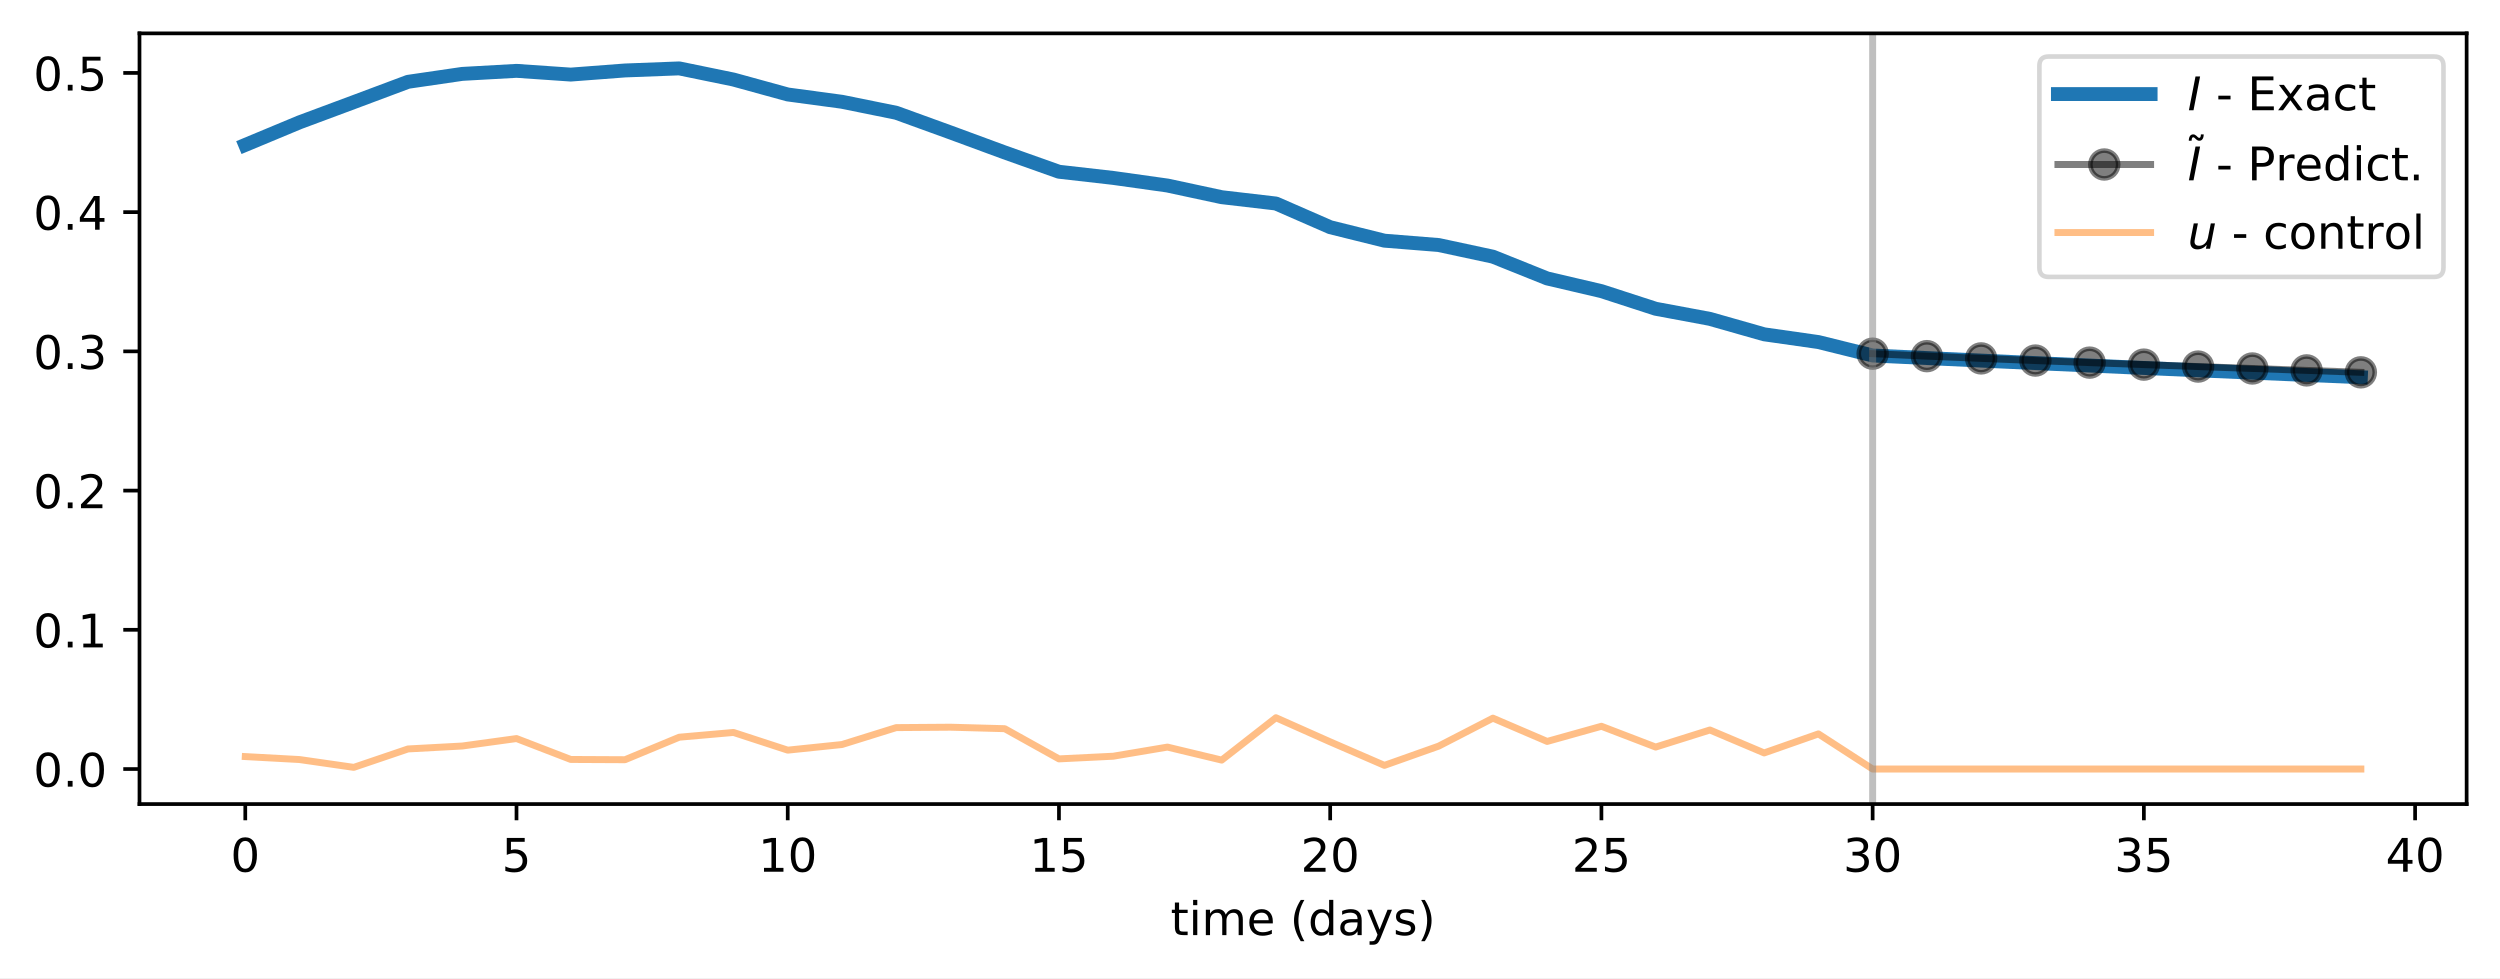
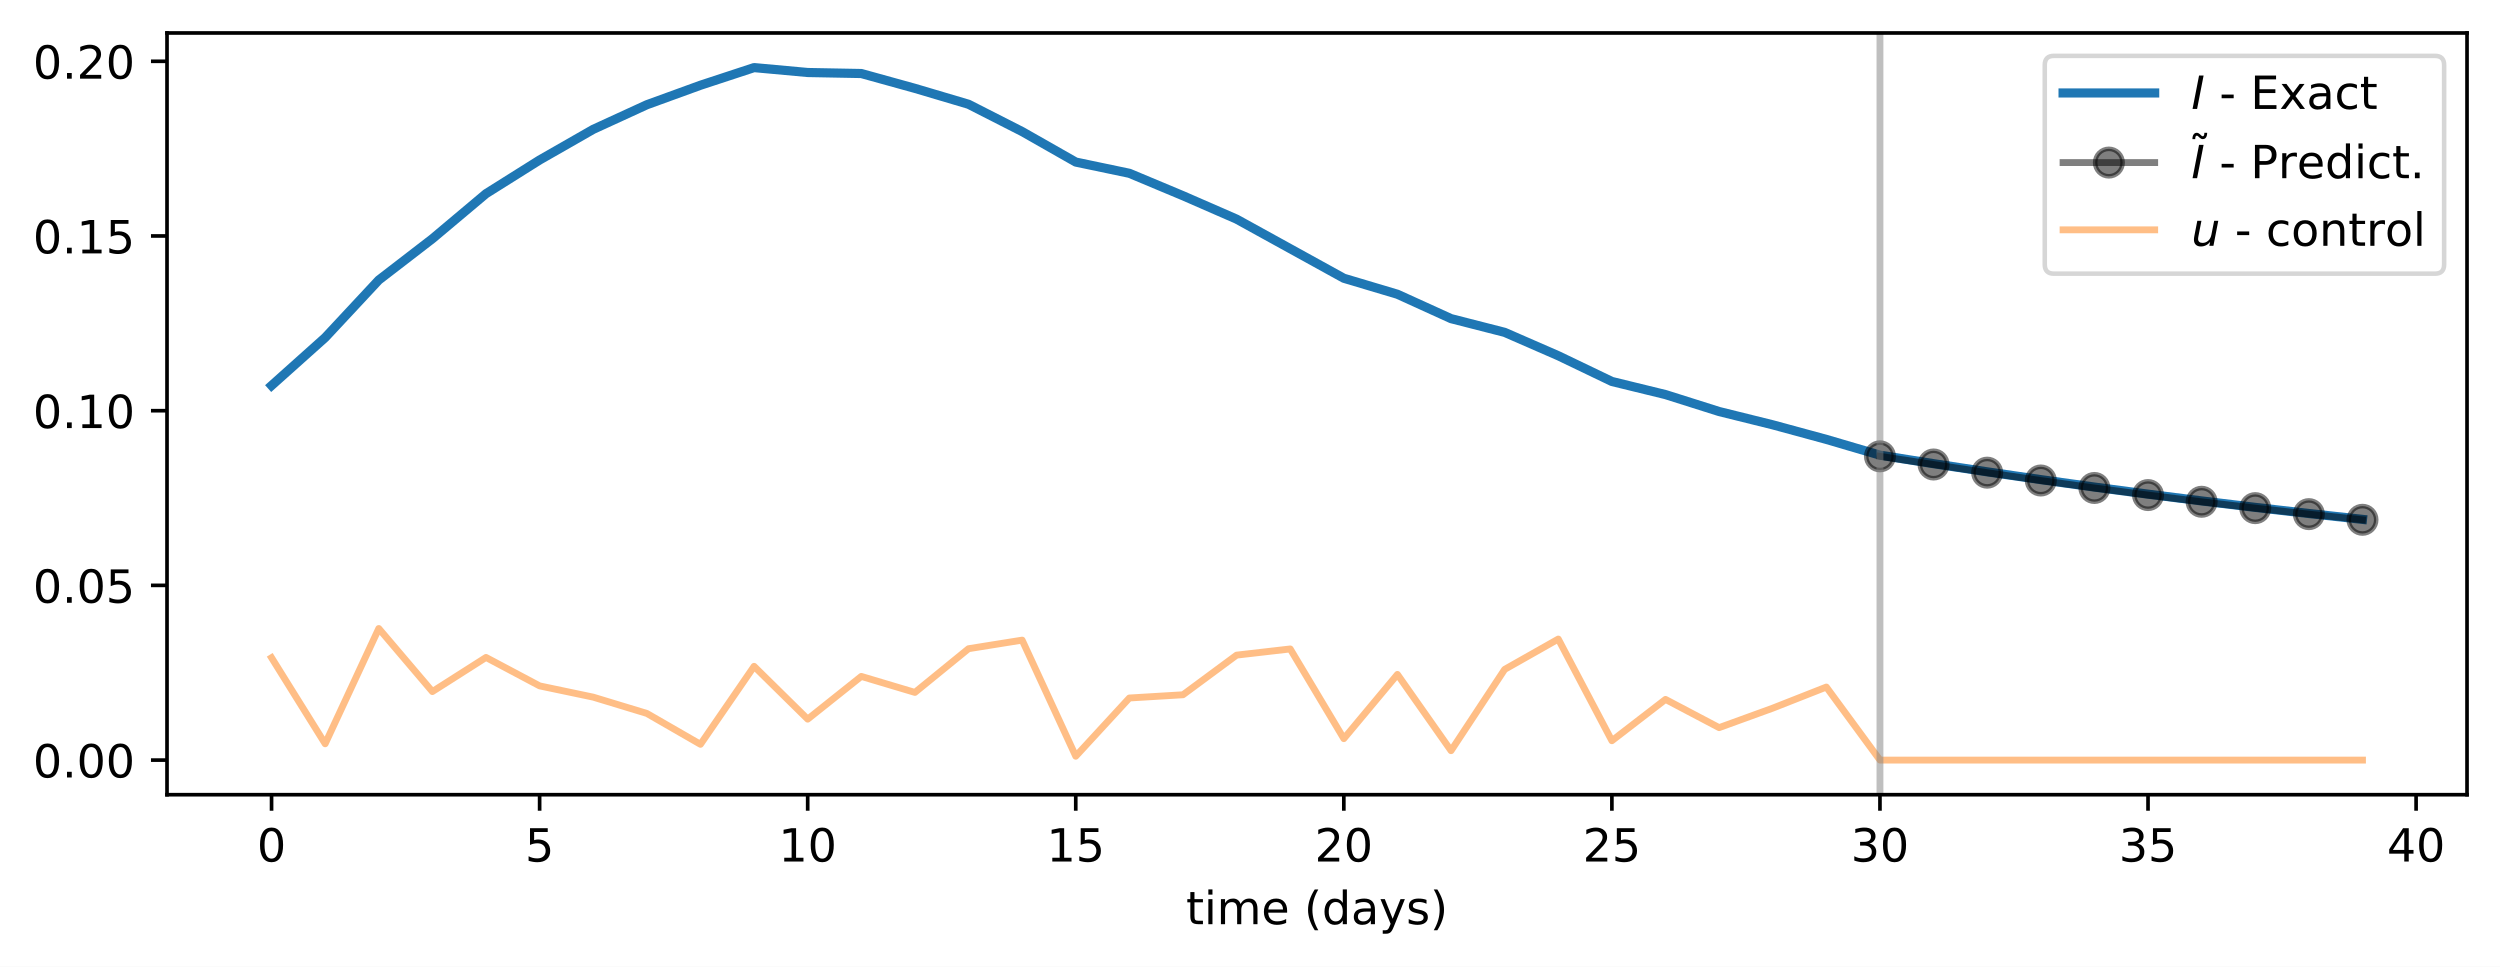
- <svg xmlns="http://www.w3.org/2000/svg" xmlns:xlink="http://www.w3.org/1999/xlink" width="539.503pt" height="211.076pt" viewBox="0 0 539.503 211.076" version="1.1">
+ <svg xmlns="http://www.w3.org/2000/svg" xmlns:xlink="http://www.w3.org/1999/xlink" width="545.866pt" height="211.076pt" viewBox="0 0 545.866 211.076" version="1.1">
  <defs>
    <style type="text/css">*{stroke-linejoin: round; stroke-linecap: butt}</style>
  </defs>
  <g id="figure_1">
    <g id="patch_1">
-       <path d="M 0 211.076  L 539.503 211.076  L 539.503 0  L 0 0  z " style="fill: #ffffff" />
+       <path d="M 0 211.076  L 545.866 211.076  L 545.866 0  L 0 0  z " style="fill: #ffffff" />
    </g>
    <g id="axes_1">
      <g id="patch_2">
-         <path d="M 30.103 173.52  L 532.303 173.52  L 532.303 7.2  L 30.103 7.2  z " style="fill: #ffffff" />
+         <path d="M 36.466 173.52  L 538.666 173.52  L 538.666 7.2  L 36.466 7.2  z " style="fill: #ffffff" />
      </g>
      <g id="matplotlib.axis_1">
        <g id="xtick_1">
          <g id="line2d_1">
            <defs>
-               <path id="m2a5cb41a5c" d="M 0 0  L 0 3.5  " style="stroke: #000000; stroke-width: 0.8" />
-             </defs>
-             <g>
-               <use xlink:href="#m2a5cb41a5c" x="52.93" y="173.52" style="stroke: #000000; stroke-width: 0.8" />
+               <path id="m38fe700d56" d="M 0 0  L 0 3.5  " style="stroke: #000000; stroke-width: 0.8" />
+             </defs>
+             <g>
+               <use xlink:href="#m38fe700d56" x="59.293" y="173.52" style="stroke: #000000; stroke-width: 0.8" />
            </g>
          </g>
          <g id="text_1">
-             <g transform="translate(49.74915 188.1184) scale(0.1 -0.1)">
+             <g transform="translate(56.11165 188.1184) scale(0.1 -0.1)">
              <defs>
                <path id="DejaVuSans-30" d="M 2034 4250  Q 1547 4250 1301 3770  Q 1056 3291 1056 2328  Q 1056 1369 1301 889  Q 1547 409 2034 409  Q 2525 409 2770 889  Q 3016 1369 3016 2328  Q 3016 3291 2770 3770  Q 2525 4250 2034 4250  z M 2034 4750  Q 2819 4750 3233 4129  Q 3647 3509 3647 2328  Q 3647 1150 3233 529  Q 2819 -91 2034 -91  Q 1250 -91 836 529  Q 422 1150 422 2328  Q 422 3509 836 4129  Q 1250 4750 2034 4750  z " transform="scale(0.015625)" />
              </defs>
              <use xlink:href="#DejaVuSans-30" />
            </g>
          </g>
        </g>
        <g id="xtick_2">
          <g id="line2d_2">
            <g>
-               <use xlink:href="#m2a5cb41a5c" x="111.462" y="173.52" style="stroke: #000000; stroke-width: 0.8" />
+               <use xlink:href="#m38fe700d56" x="117.824" y="173.52" style="stroke: #000000; stroke-width: 0.8" />
            </g>
          </g>
          <g id="text_2">
-             <g transform="translate(108.2806 188.1184) scale(0.1 -0.1)">
+             <g transform="translate(114.6431 188.1184) scale(0.1 -0.1)">
              <defs>
                <path id="DejaVuSans-35" d="M 691 4666  L 3169 4666  L 3169 4134  L 1269 4134  L 1269 2991  Q 1406 3038 1543 3061  Q 1681 3084 1819 3084  Q 2600 3084 3056 2656  Q 3513 2228 3513 1497  Q 3513 744 3044 326  Q 2575 -91 1722 -91  Q 1428 -91 1123 -41  Q 819 9 494 109  L 494 744  Q 775 591 1075 516  Q 1375 441 1709 441  Q 2250 441 2565 725  Q 2881 1009 2881 1497  Q 2881 1984 2565 2268  Q 2250 2553 1709 2553  Q 1456 2553 1204 2497  Q 953 2441 691 2322  L 691 4666  z " transform="scale(0.015625)" />
              </defs>
              <use xlink:href="#DejaVuSans-35" />
            </g>
          </g>
        </g>
        <g id="xtick_3">
          <g id="line2d_3">
            <g>
-               <use xlink:href="#m2a5cb41a5c" x="169.993" y="173.52" style="stroke: #000000; stroke-width: 0.8" />
+               <use xlink:href="#m38fe700d56" x="176.356" y="173.52" style="stroke: #000000; stroke-width: 0.8" />
            </g>
          </g>
          <g id="text_3">
-             <g transform="translate(163.6308 188.1184) scale(0.1 -0.1)">
+             <g transform="translate(169.9933 188.1184) scale(0.1 -0.1)">
              <defs>
                <path id="DejaVuSans-31" d="M 794 531  L 1825 531  L 1825 4091  L 703 3866  L 703 4441  L 1819 4666  L 2450 4666  L 2450 531  L 3481 531  L 3481 0  L 794 0  L 794 531  z " transform="scale(0.015625)" />
              </defs>
              <use xlink:href="#DejaVuSans-31" />
              <use xlink:href="#DejaVuSans-30" x="63.623" />
            </g>
          </g>
        </g>
        <g id="xtick_4">
          <g id="line2d_4">
            <g>
-               <use xlink:href="#m2a5cb41a5c" x="228.525" y="173.52" style="stroke: #000000; stroke-width: 0.8" />
+               <use xlink:href="#m38fe700d56" x="234.887" y="173.52" style="stroke: #000000; stroke-width: 0.8" />
            </g>
          </g>
          <g id="text_4">
-             <g transform="translate(222.1623 188.1184) scale(0.1 -0.1)">
+             <g transform="translate(228.5248 188.1184) scale(0.1 -0.1)">
              <use xlink:href="#DejaVuSans-31" />
              <use xlink:href="#DejaVuSans-35" x="63.623" />
            </g>
          </g>
        </g>
        <g id="xtick_5">
          <g id="line2d_5">
            <g>
-               <use xlink:href="#m2a5cb41a5c" x="287.056" y="173.52" style="stroke: #000000; stroke-width: 0.8" />
+               <use xlink:href="#m38fe700d56" x="293.419" y="173.52" style="stroke: #000000; stroke-width: 0.8" />
            </g>
          </g>
          <g id="text_5">
-             <g transform="translate(280.6938 188.1184) scale(0.1 -0.1)">
+             <g transform="translate(287.0563 188.1184) scale(0.1 -0.1)">
              <defs>
                <path id="DejaVuSans-32" d="M 1228 531  L 3431 531  L 3431 0  L 469 0  L 469 531  Q 828 903 1448 1529  Q 2069 2156 2228 2338  Q 2531 2678 2651 2914  Q 2772 3150 2772 3378  Q 2772 3750 2511 3984  Q 2250 4219 1831 4219  Q 1534 4219 1204 4116  Q 875 4013 500 3803  L 500 4441  Q 881 4594 1212 4672  Q 1544 4750 1819 4750  Q 2544 4750 2975 4387  Q 3406 4025 3406 3419  Q 3406 3131 3298 2873  Q 3191 2616 2906 2266  Q 2828 2175 2409 1742  Q 1991 1309 1228 531  z " transform="scale(0.015625)" />
              </defs>
              <use xlink:href="#DejaVuSans-32" />
              <use xlink:href="#DejaVuSans-30" x="63.623" />
            </g>
          </g>
        </g>
        <g id="xtick_6">
          <g id="line2d_6">
            <g>
-               <use xlink:href="#m2a5cb41a5c" x="345.588" y="173.52" style="stroke: #000000; stroke-width: 0.8" />
+               <use xlink:href="#m38fe700d56" x="351.95" y="173.52" style="stroke: #000000; stroke-width: 0.8" />
            </g>
          </g>
          <g id="text_6">
-             <g transform="translate(339.2252 188.1184) scale(0.1 -0.1)">
+             <g transform="translate(345.5877 188.1184) scale(0.1 -0.1)">
              <use xlink:href="#DejaVuSans-32" />
              <use xlink:href="#DejaVuSans-35" x="63.623" />
            </g>
          </g>
        </g>
        <g id="xtick_7">
          <g id="line2d_7">
            <g>
-               <use xlink:href="#m2a5cb41a5c" x="404.119" y="173.52" style="stroke: #000000; stroke-width: 0.8" />
+               <use xlink:href="#m38fe700d56" x="410.482" y="173.52" style="stroke: #000000; stroke-width: 0.8" />
            </g>
          </g>
          <g id="text_7">
-             <g transform="translate(397.7567 188.1184) scale(0.1 -0.1)">
+             <g transform="translate(404.1192 188.1184) scale(0.1 -0.1)">
              <defs>
                <path id="DejaVuSans-33" d="M 2597 2516  Q 3050 2419 3304 2112  Q 3559 1806 3559 1356  Q 3559 666 3084 287  Q 2609 -91 1734 -91  Q 1441 -91 1130 -33  Q 819 25 488 141  L 488 750  Q 750 597 1062 519  Q 1375 441 1716 441  Q 2309 441 2620 675  Q 2931 909 2931 1356  Q 2931 1769 2642 2001  Q 2353 2234 1838 2234  L 1294 2234  L 1294 2753  L 1863 2753  Q 2328 2753 2575 2939  Q 2822 3125 2822 3475  Q 2822 3834 2567 4026  Q 2313 4219 1838 4219  Q 1578 4219 1281 4162  Q 984 4106 628 3988  L 628 4550  Q 988 4650 1302 4700  Q 1616 4750 1894 4750  Q 2613 4750 3031 4423  Q 3450 4097 3450 3541  Q 3450 3153 3228 2886  Q 3006 2619 2597 2516  z " transform="scale(0.015625)" />
              </defs>
              <use xlink:href="#DejaVuSans-33" />
              <use xlink:href="#DejaVuSans-30" x="63.623" />
            </g>
          </g>
        </g>
        <g id="xtick_8">
          <g id="line2d_8">
            <g>
-               <use xlink:href="#m2a5cb41a5c" x="462.651" y="173.52" style="stroke: #000000; stroke-width: 0.8" />
+               <use xlink:href="#m38fe700d56" x="469.013" y="173.52" style="stroke: #000000; stroke-width: 0.8" />
            </g>
          </g>
          <g id="text_8">
-             <g transform="translate(456.2882 188.1184) scale(0.1 -0.1)">
+             <g transform="translate(462.6507 188.1184) scale(0.1 -0.1)">
              <use xlink:href="#DejaVuSans-33" />
              <use xlink:href="#DejaVuSans-35" x="63.623" />
            </g>
          </g>
        </g>
        <g id="xtick_9">
          <g id="line2d_9">
            <g>
-               <use xlink:href="#m2a5cb41a5c" x="521.182" y="173.52" style="stroke: #000000; stroke-width: 0.8" />
+               <use xlink:href="#m38fe700d56" x="527.545" y="173.52" style="stroke: #000000; stroke-width: 0.8" />
            </g>
          </g>
          <g id="text_9">
-             <g transform="translate(514.8196 188.1184) scale(0.1 -0.1)">
+             <g transform="translate(521.1821 188.1184) scale(0.1 -0.1)">
              <defs>
                <path id="DejaVuSans-34" d="M 2419 4116  L 825 1625  L 2419 1625  L 2419 4116  z M 2253 4666  L 3047 4666  L 3047 1625  L 3713 1625  L 3713 1100  L 3047 1100  L 3047 0  L 2419 0  L 2419 1100  L 313 1100  L 313 1709  L 2253 4666  z " transform="scale(0.015625)" />
              </defs>
              <use xlink:href="#DejaVuSans-34" />
              <use xlink:href="#DejaVuSans-30" x="63.623" />
            </g>
          </g>
        </g>
        <g id="text_10">
-           <g transform="translate(252.6141 201.7966) scale(0.1 -0.1)">
+           <g transform="translate(258.9766 201.7966) scale(0.1 -0.1)">
            <defs>
              <path id="DejaVuSans-74" d="M 1172 4494  L 1172 3500  L 2356 3500  L 2356 3053  L 1172 3053  L 1172 1153  Q 1172 725 1289 603  Q 1406 481 1766 481  L 2356 481  L 2356 0  L 1766 0  Q 1100 0 847 248  Q 594 497 594 1153  L 594 3053  L 172 3053  L 172 3500  L 594 3500  L 594 4494  L 1172 4494  z " transform="scale(0.015625)" />
              <path id="DejaVuSans-69" d="M 603 3500  L 1178 3500  L 1178 0  L 603 0  L 603 3500  z M 603 4863  L 1178 4863  L 1178 4134  L 603 4134  L 603 4863  z " transform="scale(0.015625)" />
              <path id="DejaVuSans-6d" d="M 3328 2828  Q 3544 3216 3844 3400  Q 4144 3584 4550 3584  Q 5097 3584 5394 3201  Q 5691 2819 5691 2113  L 5691 0  L 5113 0  L 5113 2094  Q 5113 2597 4934 2840  Q 4756 3084 4391 3084  Q 3944 3084 3684 2787  Q 3425 2491 3425 1978  L 3425 0  L 2847 0  L 2847 2094  Q 2847 2600 2669 2842  Q 2491 3084 2119 3084  Q 1678 3084 1418 2786  Q 1159 2488 1159 1978  L 1159 0  L 581 0  L 581 3500  L 1159 3500  L 1159 2956  Q 1356 3278 1631 3431  Q 1906 3584 2284 3584  Q 2666 3584 2933 3390  Q 3200 3197 3328 2828  z " transform="scale(0.015625)" />
              <path id="DejaVuSans-65" d="M 3597 1894  L 3597 1613  L 953 1613  Q 991 1019 1311 708  Q 1631 397 2203 397  Q 2534 397 2845 478  Q 3156 559 3463 722  L 3463 178  Q 3153 47 2828 -22  Q 2503 -91 2169 -91  Q 1331 -91 842 396  Q 353 884 353 1716  Q 353 2575 817 3079  Q 1281 3584 2069 3584  Q 2775 3584 3186 3129  Q 3597 2675 3597 1894  z M 3022 2063  Q 3016 2534 2758 2815  Q 2500 3097 2075 3097  Q 1594 3097 1305 2825  Q 1016 2553 972 2059  L 3022 2063  z " transform="scale(0.015625)" />
              <path id="DejaVuSans-20" transform="scale(0.015625)" />
              <path id="DejaVuSans-28" d="M 1984 4856  Q 1566 4138 1362 3434  Q 1159 2731 1159 2009  Q 1159 1288 1364 580  Q 1569 -128 1984 -844  L 1484 -844  Q 1016 -109 783 600  Q 550 1309 550 2009  Q 550 2706 781 3412  Q 1013 4119 1484 4856  L 1984 4856  z " transform="scale(0.015625)" />
              <path id="DejaVuSans-64" d="M 2906 2969  L 2906 4863  L 3481 4863  L 3481 0  L 2906 0  L 2906 525  Q 2725 213 2448 61  Q 2172 -91 1784 -91  Q 1150 -91 751 415  Q 353 922 353 1747  Q 353 2572 751 3078  Q 1150 3584 1784 3584  Q 2172 3584 2448 3432  Q 2725 3281 2906 2969  z M 947 1747  Q 947 1113 1208 752  Q 1469 391 1925 391  Q 2381 391 2643 752  Q 2906 1113 2906 1747  Q 2906 2381 2643 2742  Q 2381 3103 1925 3103  Q 1469 3103 1208 2742  Q 947 2381 947 1747  z " transform="scale(0.015625)" />
              <path id="DejaVuSans-61" d="M 2194 1759  Q 1497 1759 1228 1600  Q 959 1441 959 1056  Q 959 750 1161 570  Q 1363 391 1709 391  Q 2188 391 2477 730  Q 2766 1069 2766 1631  L 2766 1759  L 2194 1759  z M 3341 1997  L 3341 0  L 2766 0  L 2766 531  Q 2569 213 2275 61  Q 1981 -91 1556 -91  Q 1019 -91 701 211  Q 384 513 384 1019  Q 384 1609 779 1909  Q 1175 2209 1959 2209  L 2766 2209  L 2766 2266  Q 2766 2663 2505 2880  Q 2244 3097 1772 3097  Q 1472 3097 1187 3025  Q 903 2953 641 2809  L 641 3341  Q 956 3463 1253 3523  Q 1550 3584 1831 3584  Q 2591 3584 2966 3190  Q 3341 2797 3341 1997  z " transform="scale(0.015625)" />
              <path id="DejaVuSans-79" d="M 2059 -325  Q 1816 -950 1584 -1140  Q 1353 -1331 966 -1331  L 506 -1331  L 506 -850  L 844 -850  Q 1081 -850 1212 -737  Q 1344 -625 1503 -206  L 1606 56  L 191 3500  L 800 3500  L 1894 763  L 2988 3500  L 3597 3500  L 2059 -325  z " transform="scale(0.015625)" />
              <path id="DejaVuSans-73" d="M 2834 3397  L 2834 2853  Q 2591 2978 2328 3040  Q 2066 3103 1784 3103  Q 1356 3103 1142 2972  Q 928 2841 928 2578  Q 928 2378 1081 2264  Q 1234 2150 1697 2047  L 1894 2003  Q 2506 1872 2764 1633  Q 3022 1394 3022 966  Q 3022 478 2636 193  Q 2250 -91 1575 -91  Q 1294 -91 989 -36  Q 684 19 347 128  L 347 722  Q 666 556 975 473  Q 1284 391 1588 391  Q 1994 391 2212 530  Q 2431 669 2431 922  Q 2431 1156 2273 1281  Q 2116 1406 1581 1522  L 1381 1569  Q 847 1681 609 1914  Q 372 2147 372 2553  Q 372 3047 722 3315  Q 1072 3584 1716 3584  Q 2034 3584 2315 3537  Q 2597 3491 2834 3397  z " transform="scale(0.015625)" />
              <path id="DejaVuSans-29" d="M 513 4856  L 1013 4856  Q 1481 4119 1714 3412  Q 1947 2706 1947 2009  Q 1947 1309 1714 600  Q 1481 -109 1013 -844  L 513 -844  Q 928 -128 1133 580  Q 1338 1288 1338 2009  Q 1338 2731 1133 3434  Q 928 4138 513 4856  z " transform="scale(0.015625)" />
            </defs>
            <use xlink:href="#DejaVuSans-74" />
            <use xlink:href="#DejaVuSans-69" x="39.209" />
            <use xlink:href="#DejaVuSans-6d" x="66.992" />
            <use xlink:href="#DejaVuSans-65" x="164.404" />
            <use xlink:href="#DejaVuSans-20" x="225.928" />
            <use xlink:href="#DejaVuSans-28" x="257.715" />
            <use xlink:href="#DejaVuSans-64" x="296.729" />
            <use xlink:href="#DejaVuSans-61" x="360.205" />
            <use xlink:href="#DejaVuSans-79" x="421.484" />
            <use xlink:href="#DejaVuSans-73" x="480.664" />
            <use xlink:href="#DejaVuSans-29" x="532.764" />
          </g>
        </g>
      </g>
      <g id="matplotlib.axis_2">
        <g id="ytick_1">
          <g id="line2d_10">
            <defs>
-               <path id="m4a3cdca22d" d="M 0 0  L -3.5 0  " style="stroke: #000000; stroke-width: 0.8" />
-             </defs>
-             <g>
-               <use xlink:href="#m4a3cdca22d" x="30.103" y="165.96" style="stroke: #000000; stroke-width: 0.8" />
+               <path id="m50265e784d" d="M 0 0  L -3.5 0  " style="stroke: #000000; stroke-width: 0.8" />
+             </defs>
+             <g>
+               <use xlink:href="#m50265e784d" x="36.466" y="165.96" style="stroke: #000000; stroke-width: 0.8" />
            </g>
          </g>
          <g id="text_11">
            <g transform="translate(7.2 169.7592) scale(0.1 -0.1)">
              <defs>
                <path id="DejaVuSans-2e" d="M 684 794  L 1344 794  L 1344 0  L 684 0  L 684 794  z " transform="scale(0.015625)" />
              </defs>
              <use xlink:href="#DejaVuSans-30" />
              <use xlink:href="#DejaVuSans-2e" x="63.623" />
              <use xlink:href="#DejaVuSans-30" x="95.41" />
+               <use xlink:href="#DejaVuSans-30" x="159.033" />
            </g>
          </g>
        </g>
        <g id="ytick_2">
          <g id="line2d_11">
            <g>
-               <use xlink:href="#m4a3cdca22d" x="30.103" y="135.916" style="stroke: #000000; stroke-width: 0.8" />
+               <use xlink:href="#m50265e784d" x="36.466" y="127.815" style="stroke: #000000; stroke-width: 0.8" />
            </g>
          </g>
          <g id="text_12">
-             <g transform="translate(7.2 139.715) scale(0.1 -0.1)">
-               <use xlink:href="#DejaVuSans-30" />
-               <use xlink:href="#DejaVuSans-2e" x="63.623" />
-               <use xlink:href="#DejaVuSans-31" x="95.41" />
+             <g transform="translate(7.2 131.6146) scale(0.1 -0.1)">
+               <use xlink:href="#DejaVuSans-30" />
+               <use xlink:href="#DejaVuSans-2e" x="63.623" />
+               <use xlink:href="#DejaVuSans-30" x="95.41" />
+               <use xlink:href="#DejaVuSans-35" x="159.033" />
            </g>
          </g>
        </g>
        <g id="ytick_3">
          <g id="line2d_12">
            <g>
-               <use xlink:href="#m4a3cdca22d" x="30.103" y="105.872" style="stroke: #000000; stroke-width: 0.8" />
+               <use xlink:href="#m50265e784d" x="36.466" y="89.671" style="stroke: #000000; stroke-width: 0.8" />
            </g>
          </g>
          <g id="text_13">
-             <g transform="translate(7.2 109.6708) scale(0.1 -0.1)">
-               <use xlink:href="#DejaVuSans-30" />
-               <use xlink:href="#DejaVuSans-2e" x="63.623" />
-               <use xlink:href="#DejaVuSans-32" x="95.41" />
+             <g transform="translate(7.2 93.47005) scale(0.1 -0.1)">
+               <use xlink:href="#DejaVuSans-30" />
+               <use xlink:href="#DejaVuSans-2e" x="63.623" />
+               <use xlink:href="#DejaVuSans-31" x="95.41" />
+               <use xlink:href="#DejaVuSans-30" x="159.033" />
            </g>
          </g>
        </g>
        <g id="ytick_4">
          <g id="line2d_13">
            <g>
-               <use xlink:href="#m4a3cdca22d" x="30.103" y="75.827" style="stroke: #000000; stroke-width: 0.8" />
+               <use xlink:href="#m50265e784d" x="36.466" y="51.526" style="stroke: #000000; stroke-width: 0.8" />
            </g>
          </g>
          <g id="text_14">
-             <g transform="translate(7.2 79.62665) scale(0.1 -0.1)">
-               <use xlink:href="#DejaVuSans-30" />
-               <use xlink:href="#DejaVuSans-2e" x="63.623" />
-               <use xlink:href="#DejaVuSans-33" x="95.41" />
+             <g transform="translate(7.2 55.32547) scale(0.1 -0.1)">
+               <use xlink:href="#DejaVuSans-30" />
+               <use xlink:href="#DejaVuSans-2e" x="63.623" />
+               <use xlink:href="#DejaVuSans-31" x="95.41" />
+               <use xlink:href="#DejaVuSans-35" x="159.033" />
            </g>
          </g>
        </g>
        <g id="ytick_5">
          <g id="line2d_14">
            <g>
-               <use xlink:href="#m4a3cdca22d" x="30.103" y="45.783" style="stroke: #000000; stroke-width: 0.8" />
+               <use xlink:href="#m50265e784d" x="36.466" y="13.382" style="stroke: #000000; stroke-width: 0.8" />
            </g>
          </g>
          <g id="text_15">
-             <g transform="translate(7.2 49.58246) scale(0.1 -0.1)">
-               <use xlink:href="#DejaVuSans-30" />
-               <use xlink:href="#DejaVuSans-2e" x="63.623" />
-               <use xlink:href="#DejaVuSans-34" x="95.41" />
-             </g>
-           </g>
-         </g>
-         <g id="ytick_6">
-           <g id="line2d_15">
-             <g>
-               <use xlink:href="#m4a3cdca22d" x="30.103" y="15.739" style="stroke: #000000; stroke-width: 0.8" />
-             </g>
-           </g>
-           <g id="text_16">
-             <g transform="translate(7.2 19.53826) scale(0.1 -0.1)">
-               <use xlink:href="#DejaVuSans-30" />
-               <use xlink:href="#DejaVuSans-2e" x="63.623" />
-               <use xlink:href="#DejaVuSans-35" x="95.41" />
-             </g>
-           </g>
-         </g>
+             <g transform="translate(7.2 17.18088) scale(0.1 -0.1)">
+               <use xlink:href="#DejaVuSans-30" />
+               <use xlink:href="#DejaVuSans-2e" x="63.623" />
+               <use xlink:href="#DejaVuSans-32" x="95.41" />
+               <use xlink:href="#DejaVuSans-30" x="159.033" />
+             </g>
+           </g>
+         </g>
+       </g>
+       <g id="line2d_15">
+         <path d="M 59.293 84.181  L 70.999 73.709  L 82.705 61.148  L 94.412 52.128  L 106.118 42.29  L 117.824 34.935  L 129.531 28.241  L 141.237 22.868  L 152.943 18.612  L 164.65 14.76  L 176.356 15.832  L 188.062 16.053  L 199.768 19.294  L 211.475 22.767  L 223.181 28.727  L 234.887 35.385  L 246.594 37.84  L 258.3 42.74  L 270.006 47.849  L 281.712 54.301  L 293.419 60.756  L 305.125 64.249  L 316.831 69.573  L 328.538 72.569  L 340.244 77.678  L 351.95 83.295  L 363.657 86.156  L 375.363 89.856  L 387.069 92.758  L 398.775 95.94  L 410.482 99.385  L 422.188 101.244  L 433.894 103.023  L 445.601 104.724  L 457.307 106.348  L 469.013 107.898  L 480.719 109.376  L 492.426 110.785  L 504.132 112.127  L 515.838 113.404  " clip-path="url(#p55c71fbd4d)" style="fill: none; stroke: #1f77b4; stroke-width: 2; stroke-linecap: square" />
      </g>
      <g id="line2d_16">
-         <path d="M 52.93 31.276  L 64.637 26.398  L 76.343 22.039  L 88.049 17.656  L 99.756 15.946  L 111.462 15.29  L 123.168 16.096  L 134.874 15.207  L 146.581 14.76  L 158.287 17.166  L 169.993 20.386  L 181.7 21.965  L 193.406 24.34  L 205.112 28.587  L 216.819 32.902  L 228.525 37.062  L 240.231 38.396  L 251.937 40.039  L 263.644 42.554  L 275.35 43.92  L 287.056 49.032  L 298.763 51.939  L 310.469 52.876  L 322.175 55.391  L 333.881 60.088  L 345.588 62.829  L 357.294 66.631  L 369 68.815  L 380.707 72.146  L 392.413 73.817  L 404.119 76.716  L 415.826 77.27  L 427.532 77.816  L 439.238 78.354  L 450.944 78.885  L 462.651 79.407  L 474.357 79.92  L 486.063 80.425  L 497.77 80.922  L 509.476 81.409  " clip-path="url(#p734adcbcf0)" style="fill: none; stroke: #1f77b4; stroke-width: 3; stroke-linecap: square" />
+         <path d="M 410.482 99.636  L 422.188 101.421  L 433.894 103.205  L 445.601 104.917  L 457.307 106.548  L 469.013 108.096  L 480.719 109.562  L 492.426 110.949  L 504.132 112.259  L 515.838 113.496  " clip-path="url(#p55c71fbd4d)" style="fill: none; stroke: #000000; stroke-opacity: 0.5; stroke-width: 1.5; stroke-linecap: square" />
+         <defs>
+           <path id="m9da461f9f8" d="M 0 3  C 0.796 3 1.559 2.684 2.121 2.121  C 2.684 1.559 3 0.796 3 0  C 3 -0.796 2.684 -1.559 2.121 -2.121  C 1.559 -2.684 0.796 -3 0 -3  C -0.796 -3 -1.559 -2.684 -2.121 -2.121  C -2.684 -1.559 -3 -0.796 -3 0  C -3 0.796 -2.684 1.559 -2.121 2.121  C -1.559 2.684 -0.796 3 0 3  z " style="stroke: #000000; stroke-opacity: 0.5" />
+         </defs>
+         <g clip-path="url(#p55c71fbd4d)">
+           <use xlink:href="#m9da461f9f8" x="410.482" y="99.636" style="fill-opacity: 0.5; stroke: #000000; stroke-opacity: 0.5" />
+           <use xlink:href="#m9da461f9f8" x="422.188" y="101.421" style="fill-opacity: 0.5; stroke: #000000; stroke-opacity: 0.5" />
+           <use xlink:href="#m9da461f9f8" x="433.894" y="103.205" style="fill-opacity: 0.5; stroke: #000000; stroke-opacity: 0.5" />
+           <use xlink:href="#m9da461f9f8" x="445.601" y="104.917" style="fill-opacity: 0.5; stroke: #000000; stroke-opacity: 0.5" />
+           <use xlink:href="#m9da461f9f8" x="457.307" y="106.548" style="fill-opacity: 0.5; stroke: #000000; stroke-opacity: 0.5" />
+           <use xlink:href="#m9da461f9f8" x="469.013" y="108.096" style="fill-opacity: 0.5; stroke: #000000; stroke-opacity: 0.5" />
+           <use xlink:href="#m9da461f9f8" x="480.719" y="109.562" style="fill-opacity: 0.5; stroke: #000000; stroke-opacity: 0.5" />
+           <use xlink:href="#m9da461f9f8" x="492.426" y="110.949" style="fill-opacity: 0.5; stroke: #000000; stroke-opacity: 0.5" />
+           <use xlink:href="#m9da461f9f8" x="504.132" y="112.259" style="fill-opacity: 0.5; stroke: #000000; stroke-opacity: 0.5" />
+           <use xlink:href="#m9da461f9f8" x="515.838" y="113.496" style="fill-opacity: 0.5; stroke: #000000; stroke-opacity: 0.5" />
+         </g>
      </g>
      <g id="line2d_17">
-         <path d="M 404.119 76.324  L 415.826 76.858  L 427.532 77.343  L 439.238 77.809  L 450.944 78.256  L 462.651 78.687  L 474.357 79.106  L 486.063 79.519  L 497.77 79.932  L 509.476 80.35  " clip-path="url(#p734adcbcf0)" style="fill: none; stroke: #000000; stroke-opacity: 0.5; stroke-width: 1.5; stroke-linecap: square" />
-         <defs>
-           <path id="m4d97eb8524" d="M 0 3  C 0.796 3 1.559 2.684 2.121 2.121  C 2.684 1.559 3 0.796 3 0  C 3 -0.796 2.684 -1.559 2.121 -2.121  C 1.559 -2.684 0.796 -3 0 -3  C -0.796 -3 -1.559 -2.684 -2.121 -2.121  C -2.684 -1.559 -3 -0.796 -3 0  C -3 0.796 -2.684 1.559 -2.121 2.121  C -1.559 2.684 -0.796 3 0 3  z " style="stroke: #000000; stroke-opacity: 0.5" />
-         </defs>
-         <g clip-path="url(#p734adcbcf0)">
-           <use xlink:href="#m4d97eb8524" x="404.119" y="76.324" style="fill-opacity: 0.5; stroke: #000000; stroke-opacity: 0.5" />
-           <use xlink:href="#m4d97eb8524" x="415.826" y="76.858" style="fill-opacity: 0.5; stroke: #000000; stroke-opacity: 0.5" />
-           <use xlink:href="#m4d97eb8524" x="427.532" y="77.343" style="fill-opacity: 0.5; stroke: #000000; stroke-opacity: 0.5" />
-           <use xlink:href="#m4d97eb8524" x="439.238" y="77.809" style="fill-opacity: 0.5; stroke: #000000; stroke-opacity: 0.5" />
-           <use xlink:href="#m4d97eb8524" x="450.944" y="78.256" style="fill-opacity: 0.5; stroke: #000000; stroke-opacity: 0.5" />
-           <use xlink:href="#m4d97eb8524" x="462.651" y="78.687" style="fill-opacity: 0.5; stroke: #000000; stroke-opacity: 0.5" />
-           <use xlink:href="#m4d97eb8524" x="474.357" y="79.106" style="fill-opacity: 0.5; stroke: #000000; stroke-opacity: 0.5" />
-           <use xlink:href="#m4d97eb8524" x="486.063" y="79.519" style="fill-opacity: 0.5; stroke: #000000; stroke-opacity: 0.5" />
-           <use xlink:href="#m4d97eb8524" x="497.77" y="79.932" style="fill-opacity: 0.5; stroke: #000000; stroke-opacity: 0.5" />
-           <use xlink:href="#m4d97eb8524" x="509.476" y="80.35" style="fill-opacity: 0.5; stroke: #000000; stroke-opacity: 0.5" />
-         </g>
+         <path d="M 59.293 143.609  L 70.999 162.399  L 82.705 137.233  L 94.412 151.002  L 106.118 143.548  L 117.824 149.761  L 129.531 152.219  L 141.237 155.774  L 152.943 162.517  L 164.65 145.492  L 176.356 157.022  L 188.062 147.691  L 199.768 151.186  L 211.475 141.644  L 223.181 139.768  L 234.887 165.119  L 246.594 152.406  L 258.3 151.699  L 270.006 143.046  L 281.712 141.696  L 293.419 161.28  L 305.125 147.256  L 316.831 163.908  L 328.538 146.159  L 340.244 139.536  L 351.95 161.735  L 363.657 152.712  L 375.363 158.877  L 387.069 154.623  L 398.775 150.015  L 410.482 165.96  L 422.188 165.96  L 433.894 165.96  L 445.601 165.96  L 457.307 165.96  L 469.013 165.96  L 480.719 165.96  L 492.426 165.96  L 504.132 165.96  L 515.838 165.96  " clip-path="url(#p55c71fbd4d)" style="fill: none; stroke: #ff7f0e; stroke-opacity: 0.5; stroke-width: 1.5; stroke-linecap: square" />
      </g>
      <g id="line2d_18">
-         <path d="M 52.93 163.27  L 64.637 163.911  L 76.343 165.598  L 88.049 161.624  L 99.756 160.991  L 111.462 159.381  L 123.168 163.891  L 134.874 163.949  L 146.581 159.09  L 158.287 158.064  L 169.993 161.885  L 181.7 160.669  L 193.406 157.019  L 205.112 156.931  L 216.819 157.252  L 228.525 163.768  L 240.231 163.194  L 251.937 161.222  L 263.644 164.03  L 275.35 154.886  L 287.056 160.093  L 298.763 165.168  L 310.469 161.014  L 322.175 154.98  L 333.881 160.003  L 345.588 156.73  L 357.294 161.217  L 369 157.532  L 380.707 162.484  L 392.413 158.377  L 404.119 165.96  L 415.826 165.96  L 427.532 165.96  L 439.238 165.96  L 450.944 165.96  L 462.651 165.96  L 474.357 165.96  L 486.063 165.96  L 497.77 165.96  L 509.476 165.96  " clip-path="url(#p734adcbcf0)" style="fill: none; stroke: #ff7f0e; stroke-opacity: 0.5; stroke-width: 1.5; stroke-linecap: square" />
-       </g>
-       <g id="line2d_19">
-         <path d="M 404.119 173.52  L 404.119 7.2  " clip-path="url(#p734adcbcf0)" style="fill: none; stroke: #808080; stroke-opacity: 0.5; stroke-width: 1.5; stroke-linecap: square" />
+         <path d="M 410.482 173.52  L 410.482 7.2  " clip-path="url(#p55c71fbd4d)" style="fill: none; stroke: #808080; stroke-opacity: 0.5; stroke-width: 1.5; stroke-linecap: square" />
      </g>
      <g id="patch_3">
-         <path d="M 30.103 173.52  L 30.103 7.2  " style="fill: none; stroke: #000000; stroke-width: 0.8; stroke-linejoin: miter; stroke-linecap: square" />
+         <path d="M 36.466 173.52  L 36.466 7.2  " style="fill: none; stroke: #000000; stroke-width: 0.8; stroke-linejoin: miter; stroke-linecap: square" />
      </g>
      <g id="patch_4">
-         <path d="M 532.303 173.52  L 532.303 7.2  " style="fill: none; stroke: #000000; stroke-width: 0.8; stroke-linejoin: miter; stroke-linecap: square" />
+         <path d="M 538.666 173.52  L 538.666 7.2  " style="fill: none; stroke: #000000; stroke-width: 0.8; stroke-linejoin: miter; stroke-linecap: square" />
      </g>
      <g id="patch_5">
-         <path d="M 30.103 173.52  L 532.303 173.52  " style="fill: none; stroke: #000000; stroke-width: 0.8; stroke-linejoin: miter; stroke-linecap: square" />
+         <path d="M 36.466 173.52  L 538.666 173.52  " style="fill: none; stroke: #000000; stroke-width: 0.8; stroke-linejoin: miter; stroke-linecap: square" />
      </g>
      <g id="patch_6">
-         <path d="M 30.103 7.2  L 532.303 7.2  " style="fill: none; stroke: #000000; stroke-width: 0.8; stroke-linejoin: miter; stroke-linecap: square" />
+         <path d="M 36.466 7.2  L 538.666 7.2  " style="fill: none; stroke: #000000; stroke-width: 0.8; stroke-linejoin: miter; stroke-linecap: square" />
      </g>
      <g id="legend_1">
        <g id="patch_7">
-           <path d="M 442.103 59.756  L 525.303 59.756  Q 527.303 59.756 527.303 57.756  L 527.303 14.2  Q 527.303 12.2 525.303 12.2  L 442.103 12.2  Q 440.103 12.2 440.103 14.2  L 440.103 57.756  Q 440.103 59.756 442.103 59.756  z " style="fill: #ffffff; opacity: 0.8; stroke: #cccccc; stroke-linejoin: miter" />
-         </g>
-         <g id="line2d_20">
-           <path d="M 444.103 20.298  L 454.103 20.298  L 464.103 20.298  " style="fill: none; stroke: #1f77b4; stroke-width: 3; stroke-linecap: square" />
-         </g>
-         <g id="text_17">
-           <g transform="translate(472.1031 23.79844) scale(0.1 -0.1)">
+           <path d="M 448.466 59.756  L 531.666 59.756  Q 533.666 59.756 533.666 57.756  L 533.666 14.2  Q 533.666 12.2 531.666 12.2  L 448.466 12.2  Q 446.466 12.2 446.466 14.2  L 446.466 57.756  Q 446.466 59.756 448.466 59.756  z " style="fill: #ffffff; opacity: 0.8; stroke: #cccccc; stroke-linejoin: miter" />
+         </g>
+         <g id="line2d_19">
+           <path d="M 450.466 20.298  L 460.466 20.298  L 470.466 20.298  " style="fill: none; stroke: #1f77b4; stroke-width: 2; stroke-linecap: square" />
+         </g>
+         <g id="text_16">
+           <g transform="translate(478.4656 23.79844) scale(0.1 -0.1)">
            <defs>
              <path id="DejaVuSans-Oblique-49" d="M 1081 4666  L 1716 4666  L 806 0  L 172 0  L 1081 4666  z " transform="scale(0.015625)" />
              <path id="DejaVuSans-2d" d="M 313 2009  L 1997 2009  L 1997 1497  L 313 1497  L 313 2009  z " transform="scale(0.015625)" />
              <path id="DejaVuSans-45" d="M 628 4666  L 3578 4666  L 3578 4134  L 1259 4134  L 1259 2753  L 3481 2753  L 3481 2222  L 1259 2222  L 1259 531  L 3634 531  L 3634 0  L 628 0  L 628 4666  z " transform="scale(0.015625)" />
              <path id="DejaVuSans-78" d="M 3513 3500  L 2247 1797  L 3578 0  L 2900 0  L 1881 1375  L 863 0  L 184 0  L 1544 1831  L 300 3500  L 978 3500  L 1906 2253  L 2834 3500  L 3513 3500  z " transform="scale(0.015625)" />
              <path id="DejaVuSans-63" d="M 3122 3366  L 3122 2828  Q 2878 2963 2633 3030  Q 2388 3097 2138 3097  Q 1578 3097 1268 2742  Q 959 2388 959 1747  Q 959 1106 1268 751  Q 1578 397 2138 397  Q 2388 397 2633 464  Q 2878 531 3122 666  L 3122 134  Q 2881 22 2623 -34  Q 2366 -91 2075 -91  Q 1284 -91 818 406  Q 353 903 353 1747  Q 353 2603 823 3093  Q 1294 3584 2113 3584  Q 2378 3584 2631 3529  Q 2884 3475 3122 3366  z " transform="scale(0.015625)" />
            </defs>
            <use xlink:href="#DejaVuSans-Oblique-49" transform="translate(0 0.09375)" />
            <use xlink:href="#DejaVuSans-20" transform="translate(29.49219 0.09375)" />
            <use xlink:href="#DejaVuSans-2d" transform="translate(61.2793 0.09375)" />
            <use xlink:href="#DejaVuSans-20" transform="translate(97.36328 0.09375)" />
            <use xlink:href="#DejaVuSans-45" transform="translate(129.1504 0.09375)" />
            <use xlink:href="#DejaVuSans-78" transform="translate(192.334 0.09375)" />
            <use xlink:href="#DejaVuSans-61" transform="translate(251.5137 0.09375)" />
            <use xlink:href="#DejaVuSans-63" transform="translate(312.793 0.09375)" />
            <use xlink:href="#DejaVuSans-74" transform="translate(367.7734 0.09375)" />
          </g>
        </g>
-         <g id="line2d_21">
-           <path d="M 444.103 35.498  L 454.103 35.498  L 464.103 35.498  " style="fill: none; stroke: #000000; stroke-opacity: 0.5; stroke-width: 1.5; stroke-linecap: square" />
+         <g id="line2d_20">
+           <path d="M 450.466 35.498  L 460.466 35.498  L 470.466 35.498  " style="fill: none; stroke: #000000; stroke-opacity: 0.5; stroke-width: 1.5; stroke-linecap: square" />
          <g>
-             <use xlink:href="#m4d97eb8524" x="454.103" y="35.498" style="fill-opacity: 0.5; stroke: #000000; stroke-opacity: 0.5" />
-           </g>
-         </g>
-         <g id="text_18">
-           <g transform="translate(472.1031 38.99844) scale(0.1 -0.1)">
+             <use xlink:href="#m9da461f9f8" x="460.466" y="35.498" style="fill-opacity: 0.5; stroke: #000000; stroke-opacity: 0.5" />
+           </g>
+         </g>
+         <g id="text_17">
+           <g transform="translate(478.4656 38.99844) scale(0.1 -0.1)">
            <defs>
              <path id="DejaVuSans-303" d="M -1619 4281  L -1797 4453  Q -1866 4516 -1917 4545  Q -1969 4575 -2009 4575  Q -2128 4575 -2184 4461  Q -2241 4347 -2247 4091  L -2638 4091  Q -2631 4513 -2472 4742  Q -2313 4972 -2028 4972  Q -1909 4972 -1809 4928  Q -1709 4884 -1594 4781  L -1416 4609  Q -1347 4547 -1295 4517  Q -1244 4488 -1203 4488  Q -1084 4488 -1028 4602  Q -972 4716 -966 4972  L -575 4972  Q -581 4550 -740 4320  Q -900 4091 -1184 4091  Q -1303 4091 -1403 4134  Q -1503 4178 -1619 4281  z " transform="scale(0.015625)" />
              <path id="DejaVuSans-50" d="M 1259 4147  L 1259 2394  L 2053 2394  Q 2494 2394 2734 2622  Q 2975 2850 2975 3272  Q 2975 3691 2734 3919  Q 2494 4147 2053 4147  L 1259 4147  z M 628 4666  L 2053 4666  Q 2838 4666 3239 4311  Q 3641 3956 3641 3272  Q 3641 2581 3239 2228  Q 2838 1875 2053 1875  L 1259 1875  L 1259 0  L 628 0  L 628 4666  z " transform="scale(0.015625)" />
              <path id="DejaVuSans-72" d="M 2631 2963  Q 2534 3019 2420 3045  Q 2306 3072 2169 3072  Q 1681 3072 1420 2755  Q 1159 2438 1159 1844  L 1159 0  L 581 0  L 581 3500  L 1159 3500  L 1159 2956  Q 1341 3275 1631 3429  Q 1922 3584 2338 3584  Q 2397 3584 2469 3576  Q 2541 3569 2628 3553  L 2631 2963  z " transform="scale(0.015625)" />
            </defs>
            <use xlink:href="#DejaVuSans-303" transform="translate(43.5918 22.3125)" />
            <use xlink:href="#DejaVuSans-Oblique-49" transform="translate(0 0.828125)" />
            <use xlink:href="#DejaVuSans-20" transform="translate(29.49219 0.828125)" />
            <use xlink:href="#DejaVuSans-2d" transform="translate(61.2793 0.828125)" />
            <use xlink:href="#DejaVuSans-20" transform="translate(97.36328 0.828125)" />
            <use xlink:href="#DejaVuSans-50" transform="translate(129.1504 0.828125)" />
            <use xlink:href="#DejaVuSans-72" transform="translate(189.4531 0.828125)" />
            <use xlink:href="#DejaVuSans-65" transform="translate(230.5664 0.828125)" />
            <use xlink:href="#DejaVuSans-64" transform="translate(292.0898 0.828125)" />
            <use xlink:href="#DejaVuSans-69" transform="translate(355.5664 0.828125)" />
            <use xlink:href="#DejaVuSans-63" transform="translate(383.3496 0.828125)" />
            <use xlink:href="#DejaVuSans-74" transform="translate(438.3301 0.828125)" />
            <use xlink:href="#DejaVuSans-2e" transform="translate(477.5391 0.828125)" />
          </g>
        </g>
-         <g id="line2d_22">
-           <path d="M 444.103 50.177  L 454.103 50.177  L 464.103 50.177  " style="fill: none; stroke: #ff7f0e; stroke-opacity: 0.5; stroke-width: 1.5; stroke-linecap: square" />
-         </g>
-         <g id="text_19">
-           <g transform="translate(472.1031 53.67656) scale(0.1 -0.1)">
+         <g id="line2d_21">
+           <path d="M 450.466 50.177  L 460.466 50.177  L 470.466 50.177  " style="fill: none; stroke: #ff7f0e; stroke-opacity: 0.5; stroke-width: 1.5; stroke-linecap: square" />
+         </g>
+         <g id="text_18">
+           <g transform="translate(478.4656 53.67656) scale(0.1 -0.1)">
            <defs>
              <path id="DejaVuSans-Oblique-75" d="M 428 1388  L 838 3500  L 1416 3500  L 1006 1409  Q 975 1256 961 1147  Q 947 1038 947 966  Q 947 700 1109 554  Q 1272 409 1569 409  Q 2031 409 2368 721  Q 2706 1034 2809 1563  L 3194 3500  L 3769 3500  L 3091 0  L 2516 0  L 2631 550  Q 2388 244 2052 76  Q 1716 -91 1338 -91  Q 878 -91 622 161  Q 366 413 366 863  Q 366 956 381 1097  Q 397 1238 428 1388  z " transform="scale(0.015625)" />
              <path id="DejaVuSans-6f" d="M 1959 3097  Q 1497 3097 1228 2736  Q 959 2375 959 1747  Q 959 1119 1226 758  Q 1494 397 1959 397  Q 2419 397 2687 759  Q 2956 1122 2956 1747  Q 2956 2369 2687 2733  Q 2419 3097 1959 3097  z M 1959 3584  Q 2709 3584 3137 3096  Q 3566 2609 3566 1747  Q 3566 888 3137 398  Q 2709 -91 1959 -91  Q 1206 -91 779 398  Q 353 888 353 1747  Q 353 2609 779 3096  Q 1206 3584 1959 3584  z " transform="scale(0.015625)" />
              <path id="DejaVuSans-6e" d="M 3513 2113  L 3513 0  L 2938 0  L 2938 2094  Q 2938 2591 2744 2837  Q 2550 3084 2163 3084  Q 1697 3084 1428 2787  Q 1159 2491 1159 1978  L 1159 0  L 581 0  L 581 3500  L 1159 3500  L 1159 2956  Q 1366 3272 1645 3428  Q 1925 3584 2291 3584  Q 2894 3584 3203 3211  Q 3513 2838 3513 2113  z " transform="scale(0.015625)" />
              <path id="DejaVuSans-6c" d="M 603 4863  L 1178 4863  L 1178 0  L 603 0  L 603 4863  z " transform="scale(0.015625)" />
            </defs>
            <use xlink:href="#DejaVuSans-Oblique-75" transform="translate(0 0.015625)" />
            <use xlink:href="#DejaVuSans-20" transform="translate(63.37891 0.015625)" />
            <use xlink:href="#DejaVuSans-2d" transform="translate(95.16602 0.015625)" />
            <use xlink:href="#DejaVuSans-20" transform="translate(131.25 0.015625)" />
            <use xlink:href="#DejaVuSans-63" transform="translate(163.0371 0.015625)" />
            <use xlink:href="#DejaVuSans-6f" transform="translate(218.0176 0.015625)" />
            <use xlink:href="#DejaVuSans-6e" transform="translate(279.1992 0.015625)" />
            <use xlink:href="#DejaVuSans-74" transform="translate(342.5781 0.015625)" />
            <use xlink:href="#DejaVuSans-72" transform="translate(381.7871 0.015625)" />
            <use xlink:href="#DejaVuSans-6f" transform="translate(422.9004 0.015625)" />
            <use xlink:href="#DejaVuSans-6c" transform="translate(484.082 0.015625)" />
          </g>
        </g>
      </g>
    </g>
  </g>
  <defs>
-     <clipPath id="p734adcbcf0">
-       <rect x="30.103" y="7.2" width="502.2" height="166.32" />
+     <clipPath id="p55c71fbd4d">
+       <rect x="36.466" y="7.2" width="502.2" height="166.32" />
    </clipPath>
  </defs>
</svg>
